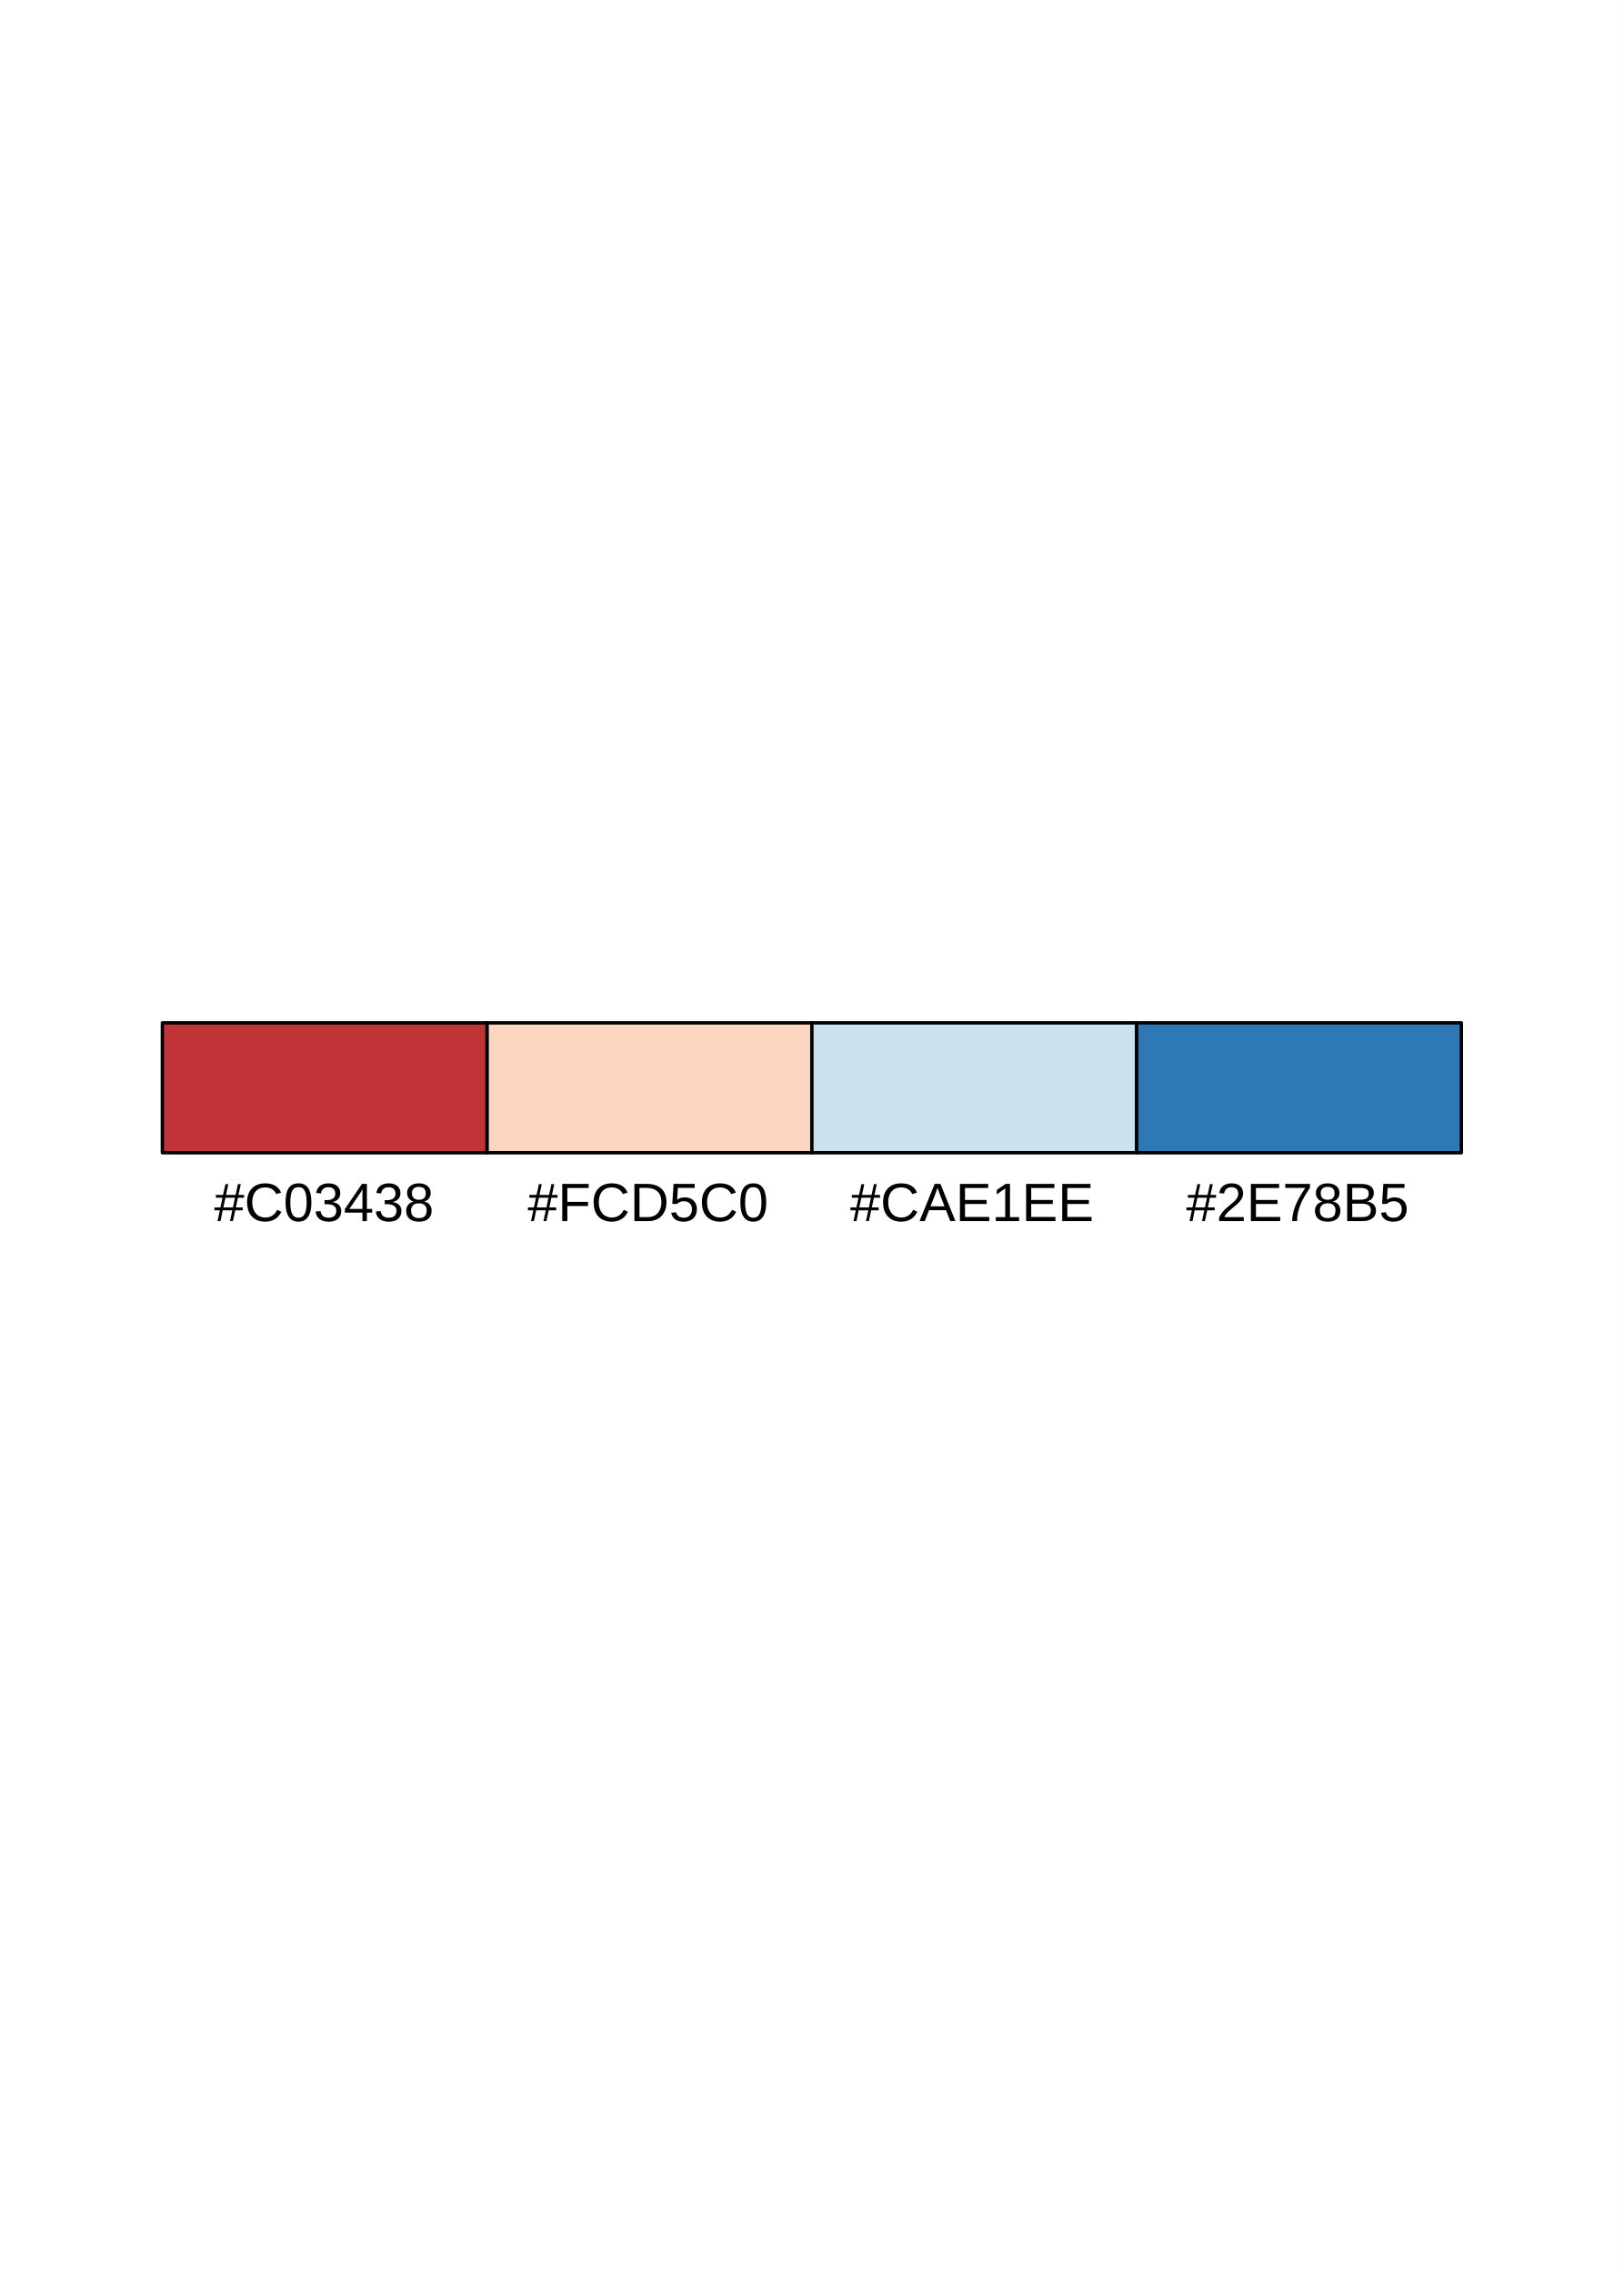
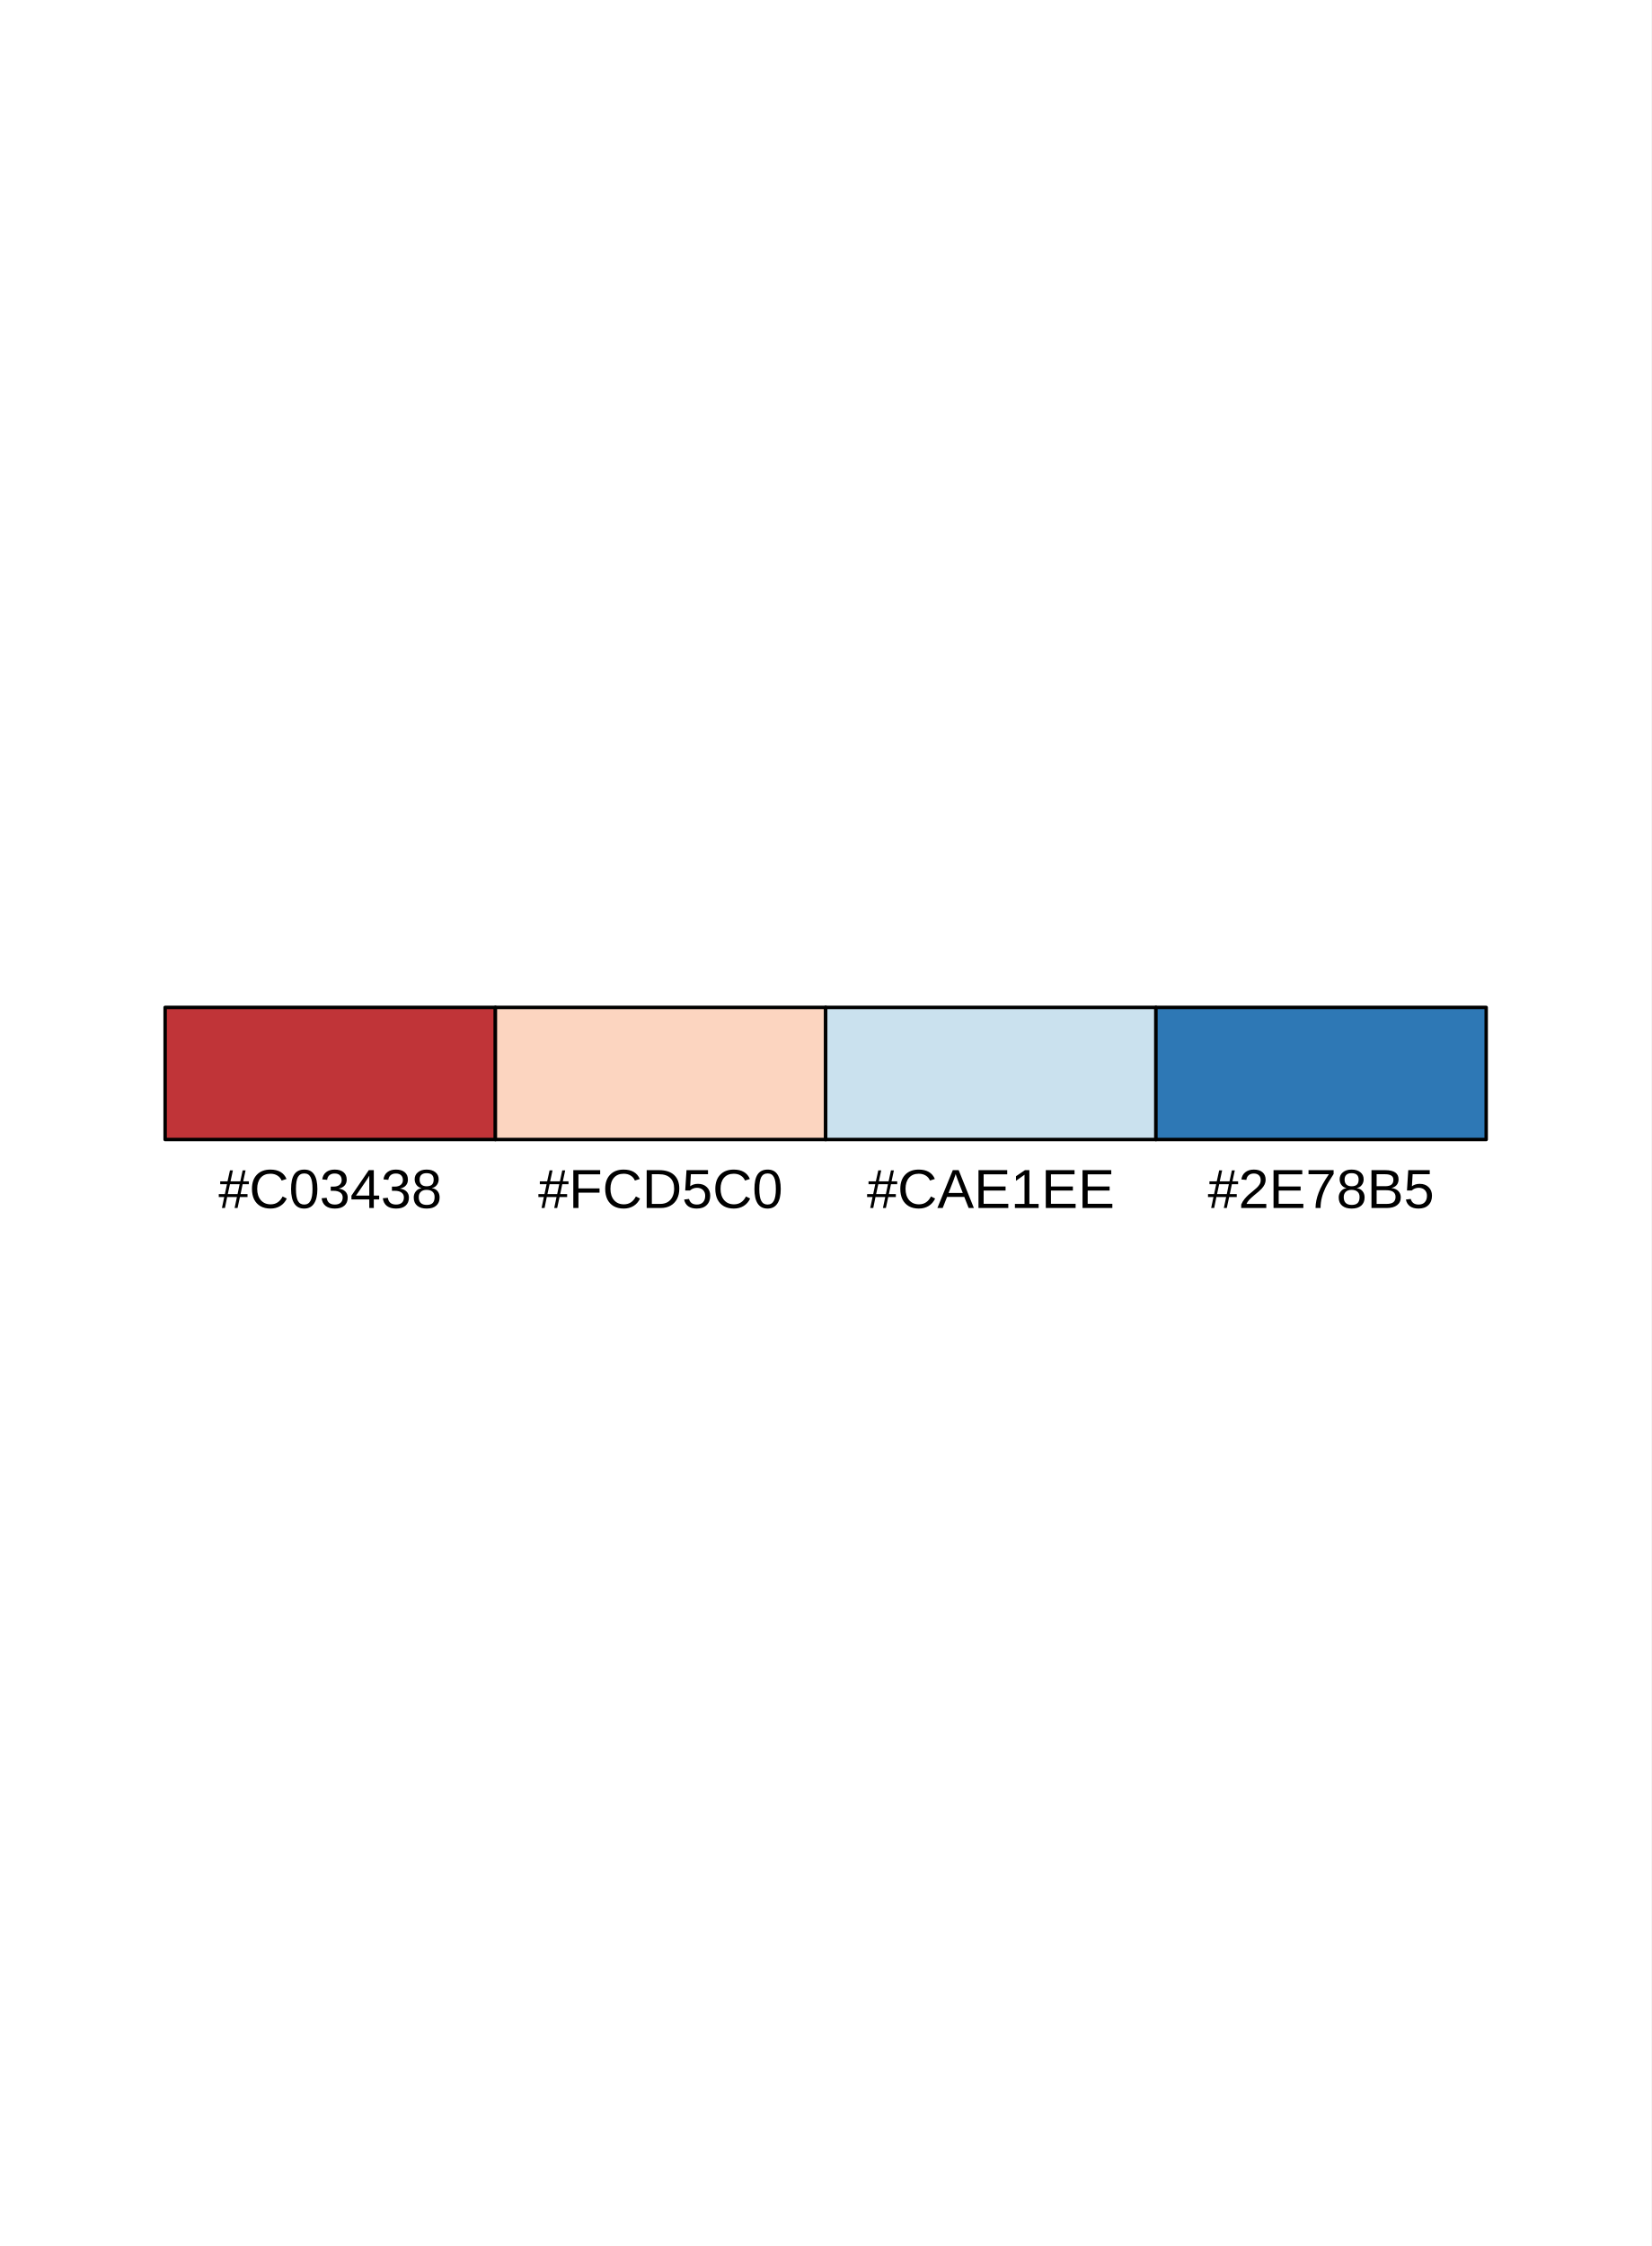
- <svg xmlns="http://www.w3.org/2000/svg" xmlns:xlink="http://www.w3.org/1999/xlink" width="360pt" height="504pt" viewBox="0 0 360 504" version="1.1">
+ <svg xmlns="http://www.w3.org/2000/svg" viewBox="0 0 360.00 489.60">
  <defs>
-     <g>
-       <symbol overflow="visible" id="glyph0-0">
-         <path style="stroke:none;" d="M 1.203 -8.25 L 7.797 -8.25 L 7.797 0 L 1.203 0 Z M 1.641 -7.812 L 1.641 -0.453 L 7.344 -0.453 L 7.344 -7.812 Z M 1.641 -7.812 " />
-       </symbol>
-       <symbol overflow="visible" id="glyph0-1">
-         <path style="stroke:none;" d="M 5.25 -5.188 L 4.797 -3.031 L 6.312 -3.031 L 6.312 -2.391 L 4.656 -2.391 L 4.141 0 L 3.5 0 L 4 -2.391 L 1.875 -2.391 L 1.391 0 L 0.734 0 L 1.234 -2.391 L 0.047 -2.391 L 0.047 -3.031 L 1.375 -3.031 L 1.828 -5.188 L 0.359 -5.188 L 0.359 -5.812 L 1.953 -5.812 L 2.484 -8.203 L 3.125 -8.203 L 2.609 -5.812 L 4.734 -5.812 L 5.25 -8.203 L 5.891 -8.203 L 5.375 -5.812 L 6.609 -5.812 L 6.609 -5.188 Z M 2.484 -5.188 L 2.016 -3.031 L 4.141 -3.031 L 4.594 -5.188 Z M 2.484 -5.188 " />
-       </symbol>
-       <symbol overflow="visible" id="glyph0-2">
-         <path style="stroke:none;" d="M 4.641 -7.469 C 3.723 -7.469 3.008 -7.172 2.5 -6.578 C 2 -5.992 1.75 -5.191 1.75 -4.172 C 1.75 -3.16 2.008 -2.344 2.531 -1.719 C 3.062 -1.102 3.781 -0.797 4.688 -0.797 C 5.844 -0.797 6.711 -1.367 7.297 -2.516 L 8.203 -2.062 C 7.867 -1.352 7.395 -0.812 6.781 -0.438 C 6.164 -0.062 5.453 0.125 4.641 0.125 C 3.805 0.125 3.082 -0.047 2.469 -0.391 C 1.863 -0.742 1.398 -1.238 1.078 -1.875 C 0.766 -2.52 0.609 -3.285 0.609 -4.172 C 0.609 -5.484 0.961 -6.508 1.672 -7.25 C 2.391 -8 3.375 -8.375 4.625 -8.375 C 5.508 -8.375 6.242 -8.203 6.828 -7.859 C 7.422 -7.516 7.859 -7.004 8.141 -6.328 L 7.078 -5.984 C 6.879 -6.461 6.566 -6.828 6.141 -7.078 C 5.723 -7.336 5.223 -7.469 4.641 -7.469 Z M 4.641 -7.469 " />
-       </symbol>
-       <symbol overflow="visible" id="glyph0-3">
-         <path style="stroke:none;" d="M 6.203 -4.125 C 6.203 -2.75 5.957 -1.695 5.469 -0.969 C 4.988 -0.238 4.273 0.125 3.328 0.125 C 2.379 0.125 1.664 -0.234 1.188 -0.953 C 0.707 -1.68 0.469 -2.738 0.469 -4.125 C 0.469 -5.551 0.695 -6.613 1.156 -7.312 C 1.625 -8.02 2.359 -8.375 3.359 -8.375 C 4.328 -8.375 5.039 -8.016 5.5 -7.297 C 5.969 -6.586 6.203 -5.531 6.203 -4.125 Z M 5.141 -4.125 C 5.141 -5.32 5 -6.188 4.719 -6.719 C 4.445 -7.258 3.992 -7.531 3.359 -7.531 C 2.711 -7.531 2.242 -7.266 1.953 -6.734 C 1.672 -6.203 1.531 -5.332 1.531 -4.125 C 1.531 -2.957 1.672 -2.102 1.953 -1.562 C 2.242 -1.02 2.703 -0.75 3.328 -0.75 C 3.953 -0.75 4.41 -1.023 4.703 -1.578 C 4.992 -2.129 5.141 -2.977 5.141 -4.125 Z M 5.141 -4.125 " />
-       </symbol>
-       <symbol overflow="visible" id="glyph0-4">
-         <path style="stroke:none;" d="M 6.141 -2.281 C 6.141 -1.52 5.895 -0.926 5.406 -0.5 C 4.926 -0.082 4.238 0.125 3.344 0.125 C 2.508 0.125 1.844 -0.062 1.344 -0.438 C 0.844 -0.82 0.547 -1.383 0.453 -2.125 L 1.547 -2.219 C 1.691 -1.238 2.289 -0.75 3.344 -0.75 C 3.875 -0.75 4.289 -0.879 4.594 -1.141 C 4.895 -1.41 5.047 -1.801 5.047 -2.312 C 5.047 -2.758 4.875 -3.109 4.531 -3.359 C 4.188 -3.617 3.688 -3.75 3.031 -3.75 L 2.438 -3.75 L 2.438 -4.656 L 3.016 -4.656 C 3.586 -4.656 4.031 -4.781 4.344 -5.031 C 4.664 -5.289 4.828 -5.641 4.828 -6.078 C 4.828 -6.523 4.695 -6.875 4.438 -7.125 C 4.188 -7.383 3.801 -7.516 3.281 -7.516 C 2.82 -7.516 2.445 -7.395 2.156 -7.156 C 1.875 -6.914 1.707 -6.578 1.656 -6.141 L 0.594 -6.234 C 0.676 -6.91 0.957 -7.438 1.438 -7.812 C 1.914 -8.188 2.535 -8.375 3.297 -8.375 C 4.129 -8.375 4.773 -8.18 5.234 -7.797 C 5.691 -7.41 5.922 -6.875 5.922 -6.188 C 5.922 -5.664 5.77 -5.238 5.469 -4.906 C 5.176 -4.57 4.75 -4.348 4.188 -4.234 L 4.188 -4.219 C 4.801 -4.145 5.281 -3.938 5.625 -3.594 C 5.969 -3.25 6.141 -2.812 6.141 -2.281 Z M 6.141 -2.281 " />
-       </symbol>
-       <symbol overflow="visible" id="glyph0-5">
-         <path style="stroke:none;" d="M 5.156 -1.875 L 5.156 0 L 4.172 0 L 4.172 -1.875 L 0.281 -1.875 L 0.281 -2.688 L 4.062 -8.25 L 5.156 -8.25 L 5.156 -2.703 L 6.328 -2.703 L 6.328 -1.875 Z M 4.172 -7.062 C 4.16 -7.039 4.102 -6.938 4 -6.75 C 3.895 -6.57 3.82 -6.445 3.781 -6.375 L 1.656 -3.25 L 1.344 -2.812 L 1.25 -2.703 L 4.172 -2.703 Z M 4.172 -7.062 " />
-       </symbol>
-       <symbol overflow="visible" id="glyph0-6">
-         <path style="stroke:none;" d="M 6.156 -2.297 C 6.156 -1.535 5.91 -0.941 5.422 -0.516 C 4.941 -0.086 4.25 0.125 3.344 0.125 C 2.457 0.125 1.766 -0.082 1.266 -0.5 C 0.766 -0.926 0.516 -1.523 0.516 -2.297 C 0.516 -2.828 0.672 -3.273 0.984 -3.641 C 1.297 -4.016 1.691 -4.238 2.172 -4.312 L 2.172 -4.344 C 1.723 -4.445 1.367 -4.676 1.109 -5.031 C 0.848 -5.383 0.719 -5.797 0.719 -6.266 C 0.719 -6.891 0.953 -7.395 1.422 -7.781 C 1.891 -8.176 2.52 -8.375 3.312 -8.375 C 4.125 -8.375 4.766 -8.18 5.234 -7.797 C 5.711 -7.422 5.953 -6.906 5.953 -6.25 C 5.953 -5.781 5.816 -5.367 5.547 -5.016 C 5.285 -4.66 4.93 -4.441 4.484 -4.359 L 4.484 -4.328 C 5.016 -4.242 5.426 -4.02 5.719 -3.656 C 6.008 -3.301 6.156 -2.848 6.156 -2.297 Z M 4.859 -6.188 C 4.859 -7.125 4.344 -7.594 3.312 -7.594 C 2.82 -7.594 2.445 -7.473 2.188 -7.234 C 1.926 -7.004 1.797 -6.656 1.797 -6.188 C 1.797 -5.719 1.926 -5.359 2.188 -5.109 C 2.457 -4.859 2.836 -4.734 3.328 -4.734 C 3.828 -4.734 4.207 -4.848 4.469 -5.078 C 4.727 -5.305 4.859 -5.676 4.859 -6.188 Z M 5.062 -2.406 C 5.062 -2.914 4.906 -3.301 4.594 -3.562 C 4.289 -3.82 3.863 -3.953 3.312 -3.953 C 2.781 -3.953 2.363 -3.812 2.062 -3.531 C 1.758 -3.25 1.609 -2.863 1.609 -2.375 C 1.609 -1.238 2.191 -0.672 3.359 -0.672 C 3.93 -0.672 4.359 -0.805 4.641 -1.078 C 4.922 -1.359 5.062 -1.801 5.062 -2.406 Z M 5.062 -2.406 " />
-       </symbol>
-       <symbol overflow="visible" id="glyph0-7">
-         <path style="stroke:none;" d="M 2.109 -7.344 L 2.109 -4.266 L 6.703 -4.266 L 6.703 -3.344 L 2.109 -3.344 L 2.109 0 L 0.984 0 L 0.984 -8.25 L 6.844 -8.25 L 6.844 -7.344 Z M 2.109 -7.344 " />
-       </symbol>
-       <symbol overflow="visible" id="glyph0-8">
-         <path style="stroke:none;" d="M 8.094 -4.219 C 8.094 -3.363 7.926 -2.613 7.594 -1.969 C 7.258 -1.332 6.785 -0.844 6.172 -0.5 C 5.566 -0.164 4.867 0 4.078 0 L 0.984 0 L 0.984 -8.25 L 3.719 -8.25 C 5.113 -8.25 6.191 -7.898 6.953 -7.203 C 7.711 -6.504 8.094 -5.508 8.094 -4.219 Z M 6.969 -4.219 C 6.969 -5.238 6.688 -6.016 6.125 -6.547 C 5.562 -7.086 4.75 -7.359 3.688 -7.359 L 2.109 -7.359 L 2.109 -0.891 L 3.938 -0.891 C 4.551 -0.891 5.086 -1.02 5.547 -1.281 C 6.004 -1.551 6.352 -1.938 6.594 -2.438 C 6.844 -2.938 6.969 -3.531 6.969 -4.219 Z M 6.969 -4.219 " />
-       </symbol>
-       <symbol overflow="visible" id="glyph0-9">
-         <path style="stroke:none;" d="M 6.172 -2.688 C 6.172 -1.82 5.91 -1.133 5.391 -0.625 C 4.879 -0.125 4.16 0.125 3.234 0.125 C 2.473 0.125 1.852 -0.039 1.375 -0.375 C 0.906 -0.719 0.609 -1.207 0.484 -1.844 L 1.547 -1.969 C 1.766 -1.156 2.336 -0.75 3.266 -0.75 C 3.828 -0.75 4.27 -0.914 4.594 -1.25 C 4.914 -1.594 5.078 -2.066 5.078 -2.672 C 5.078 -3.191 4.914 -3.609 4.594 -3.922 C 4.27 -4.242 3.832 -4.406 3.281 -4.406 C 3 -4.406 2.734 -4.359 2.484 -4.266 C 2.242 -4.18 2 -4.031 1.75 -3.812 L 0.719 -3.812 L 1 -8.25 L 5.688 -8.25 L 5.688 -7.359 L 1.953 -7.359 L 1.797 -4.734 C 2.254 -5.086 2.82 -5.266 3.5 -5.266 C 4.312 -5.266 4.957 -5.023 5.438 -4.547 C 5.926 -4.078 6.172 -3.457 6.172 -2.688 Z M 6.172 -2.688 " />
-       </symbol>
-       <symbol overflow="visible" id="glyph0-10">
-         <path style="stroke:none;" d="M 6.844 0 L 5.891 -2.422 L 2.141 -2.422 L 1.188 0 L 0.031 0 L 3.391 -8.25 L 4.672 -8.25 L 7.984 0 Z M 4.016 -7.406 L 3.969 -7.25 C 3.863 -6.926 3.719 -6.508 3.531 -6 L 2.469 -3.281 L 5.562 -3.281 L 4.5 -6.016 C 4.395 -6.285 4.285 -6.586 4.172 -6.922 Z M 4.016 -7.406 " />
-       </symbol>
-       <symbol overflow="visible" id="glyph0-11">
-         <path style="stroke:none;" d="M 0.984 0 L 0.984 -8.25 L 7.25 -8.25 L 7.25 -7.344 L 2.109 -7.344 L 2.109 -4.688 L 6.891 -4.688 L 6.891 -3.797 L 2.109 -3.797 L 2.109 -0.922 L 7.484 -0.922 L 7.484 0 Z M 0.984 0 " />
-       </symbol>
-       <symbol overflow="visible" id="glyph0-12">
-         <path style="stroke:none;" d="M 0.922 0 L 0.922 -0.891 L 3.016 -0.891 L 3.016 -7.25 L 1.156 -5.922 L 1.156 -6.922 L 3.109 -8.25 L 4.078 -8.25 L 4.078 -0.891 L 6.094 -0.891 L 6.094 0 Z M 0.922 0 " />
-       </symbol>
-       <symbol overflow="visible" id="glyph0-13">
-         <path style="stroke:none;" d="M 0.609 0 L 0.609 -0.75 C 0.805 -1.207 1.047 -1.609 1.328 -1.953 C 1.617 -2.305 1.922 -2.625 2.234 -2.906 C 2.555 -3.188 2.867 -3.445 3.172 -3.688 C 3.484 -3.938 3.766 -4.18 4.016 -4.422 C 4.266 -4.66 4.469 -4.91 4.625 -5.172 C 4.781 -5.441 4.859 -5.742 4.859 -6.078 C 4.859 -6.535 4.723 -6.891 4.453 -7.141 C 4.191 -7.391 3.828 -7.516 3.359 -7.516 C 2.898 -7.516 2.523 -7.391 2.234 -7.141 C 1.953 -6.898 1.785 -6.562 1.734 -6.125 L 0.656 -6.219 C 0.727 -6.875 1.004 -7.395 1.484 -7.781 C 1.973 -8.176 2.598 -8.375 3.359 -8.375 C 4.18 -8.375 4.816 -8.176 5.266 -7.781 C 5.711 -7.395 5.938 -6.844 5.938 -6.125 C 5.938 -5.801 5.863 -5.477 5.719 -5.156 C 5.57 -4.844 5.352 -4.523 5.062 -4.203 C 4.781 -3.891 4.227 -3.406 3.406 -2.75 C 2.957 -2.375 2.598 -2.039 2.328 -1.75 C 2.066 -1.457 1.879 -1.172 1.766 -0.891 L 6.078 -0.891 L 6.078 0 Z M 0.609 0 " />
-       </symbol>
-       <symbol overflow="visible" id="glyph0-14">
-         <path style="stroke:none;" d="M 6.078 -7.406 C 5.234 -6.113 4.633 -5.102 4.281 -4.375 C 3.938 -3.645 3.676 -2.922 3.5 -2.203 C 3.32 -1.492 3.234 -0.758 3.234 0 L 2.141 0 C 2.141 -1.051 2.363 -2.16 2.812 -3.328 C 3.258 -4.492 4.004 -5.836 5.047 -7.359 L 0.609 -7.359 L 0.609 -8.25 L 6.078 -8.25 Z M 6.078 -7.406 " />
-       </symbol>
-       <symbol overflow="visible" id="glyph0-15">
-         <path style="stroke:none;" d="M 7.375 -2.328 C 7.375 -1.586 7.102 -1.016 6.562 -0.609 C 6.031 -0.203 5.289 0 4.344 0 L 0.984 0 L 0.984 -8.25 L 3.984 -8.25 C 5.922 -8.25 6.891 -7.582 6.891 -6.25 C 6.891 -5.758 6.754 -5.348 6.484 -5.016 C 6.211 -4.691 5.828 -4.473 5.328 -4.359 C 5.984 -4.273 6.488 -4.051 6.844 -3.688 C 7.195 -3.332 7.375 -2.879 7.375 -2.328 Z M 5.766 -6.125 C 5.766 -6.562 5.613 -6.875 5.312 -7.062 C 5.008 -7.258 4.566 -7.359 3.984 -7.359 L 2.109 -7.359 L 2.109 -4.75 L 3.984 -4.75 C 4.578 -4.75 5.02 -4.859 5.312 -5.078 C 5.613 -5.305 5.766 -5.656 5.766 -6.125 Z M 6.234 -2.422 C 6.234 -3.391 5.551 -3.875 4.188 -3.875 L 2.109 -3.875 L 2.109 -0.891 L 4.281 -0.891 C 4.957 -0.891 5.453 -1.016 5.766 -1.266 C 6.078 -1.523 6.234 -1.91 6.234 -2.422 Z M 6.234 -2.422 " />
-       </symbol>
-     </g>
+     <style type="text/css">
+     line, polyline, path, rect, circle {
+       fill: none;
+       stroke: #000000;
+       stroke-linecap: round;
+       stroke-linejoin: round;
+       stroke-miterlimit: 10.00;
+     }
+   </style>
  </defs>
-   <g id="surface3">
-     <rect x="0" y="0" width="360" height="504" style="fill:rgb(100%,100%,100%);fill-opacity:1;stroke:none;" />
-     <path style="fill-rule:nonzero;fill:rgb(75.294%,20.392%,21.961%);fill-opacity:1;stroke-width:0.75;stroke-linecap:round;stroke-linejoin:round;stroke:rgb(0%,0%,0%);stroke-opacity:1;stroke-miterlimit:10;" d="M 36 255.602 L 108 255.602 L 108 226.801 L 36 226.801 Z M 36 255.602 " />
-     <g style="fill:rgb(0%,0%,0%);fill-opacity:1;">
-       <use xlink:href="#glyph0-1" x="47.5" y="270.762" />
-       <use xlink:href="#glyph0-2" x="54.174" y="270.762" />
-       <use xlink:href="#glyph0-3" x="62.84" y="270.762" />
-       <use xlink:href="#glyph0-4" x="69.514" y="270.762" />
-       <use xlink:href="#glyph0-5" x="76.188" y="270.762" />
-       <use xlink:href="#glyph0-4" x="82.861" y="270.762" />
-       <use xlink:href="#glyph0-6" x="89.535" y="270.762" />
-     </g>
-     <path style="fill-rule:nonzero;fill:rgb(98.824%,83.529%,75.294%);fill-opacity:1;stroke-width:0.75;stroke-linecap:round;stroke-linejoin:round;stroke:rgb(0%,0%,0%);stroke-opacity:1;stroke-miterlimit:10;" d="M 108 255.602 L 180 255.602 L 180 226.801 L 108 226.801 Z M 108 255.602 " />
-     <g style="fill:rgb(0%,0%,0%);fill-opacity:1;">
-       <use xlink:href="#glyph0-1" x="117" y="270.762" />
-       <use xlink:href="#glyph0-7" x="123.674" y="270.762" />
-       <use xlink:href="#glyph0-2" x="131.004" y="270.762" />
-       <use xlink:href="#glyph0-8" x="139.67" y="270.762" />
-       <use xlink:href="#glyph0-9" x="148.336" y="270.762" />
-       <use xlink:href="#glyph0-2" x="155.01" y="270.762" />
-       <use xlink:href="#glyph0-3" x="163.676" y="270.762" />
-     </g>
-     <path style="fill-rule:nonzero;fill:rgb(79.216%,88.235%,93.333%);fill-opacity:1;stroke-width:0.75;stroke-linecap:round;stroke-linejoin:round;stroke:rgb(0%,0%,0%);stroke-opacity:1;stroke-miterlimit:10;" d="M 180 255.602 L 252 255.602 L 252 226.801 L 180 226.801 Z M 180 255.602 " />
-     <g style="fill:rgb(0%,0%,0%);fill-opacity:1;">
-       <use xlink:href="#glyph0-1" x="188.5" y="270.762" />
-       <use xlink:href="#glyph0-2" x="195.174" y="270.762" />
-       <use xlink:href="#glyph0-10" x="203.84" y="270.762" />
-       <use xlink:href="#glyph0-11" x="211.844" y="270.762" />
-       <use xlink:href="#glyph0-12" x="219.848" y="270.762" />
-       <use xlink:href="#glyph0-11" x="226.521" y="270.762" />
-       <use xlink:href="#glyph0-11" x="234.525" y="270.762" />
-     </g>
-     <path style="fill-rule:nonzero;fill:rgb(18.039%,47.059%,70.98%);fill-opacity:1;stroke-width:0.75;stroke-linecap:round;stroke-linejoin:round;stroke:rgb(0%,0%,0%);stroke-opacity:1;stroke-miterlimit:10;" d="M 252 255.602 L 324 255.602 L 324 226.801 L 252 226.801 Z M 252 255.602 " />
-     <g style="fill:rgb(0%,0%,0%);fill-opacity:1;">
-       <use xlink:href="#glyph0-1" x="263" y="270.762" />
-       <use xlink:href="#glyph0-13" x="269.674" y="270.762" />
-       <use xlink:href="#glyph0-11" x="276.348" y="270.762" />
-       <use xlink:href="#glyph0-14" x="284.352" y="270.762" />
-       <use xlink:href="#glyph0-6" x="291.025" y="270.762" />
-       <use xlink:href="#glyph0-15" x="297.699" y="270.762" />
-       <use xlink:href="#glyph0-9" x="305.703" y="270.762" />
-     </g>
-   </g>
+   <rect width="100%" height="100%" style="stroke: none; fill: #FFFFFF;" />
+   <rect x="36.00" y="219.60" width="72.00" height="28.80" style="stroke-width: 0.75; fill: #C03438;" />
+   <text x="47.65" y="263.33" style="font-size: 12.00px; font-family: Liberation Sans;" textLength="48.71px" lengthAdjust="spacingAndGlyphs">#C03438</text>
+   <rect x="108.00" y="219.60" width="72.00" height="28.80" style="stroke-width: 0.75; fill: #FCD5C0;" />
+   <text x="117.33" y="263.33" style="font-size: 12.00px; font-family: Liberation Sans;" textLength="53.35px" lengthAdjust="spacingAndGlyphs">#FCD5C0</text>
+   <rect x="180.00" y="219.60" width="72.00" height="28.80" style="stroke-width: 0.75; fill: #CAE1EE;" />
+   <text x="188.99" y="263.33" style="font-size: 12.00px; font-family: Liberation Sans;" textLength="54.03px" lengthAdjust="spacingAndGlyphs">#CAE1EE</text>
+   <rect x="252.00" y="219.60" width="72.00" height="28.80" style="stroke-width: 0.75; fill: #2E78B5;" />
+   <text x="263.31" y="263.33" style="font-size: 12.00px; font-family: Liberation Sans;" textLength="49.38px" lengthAdjust="spacingAndGlyphs">#2E78B5</text>
</svg>
